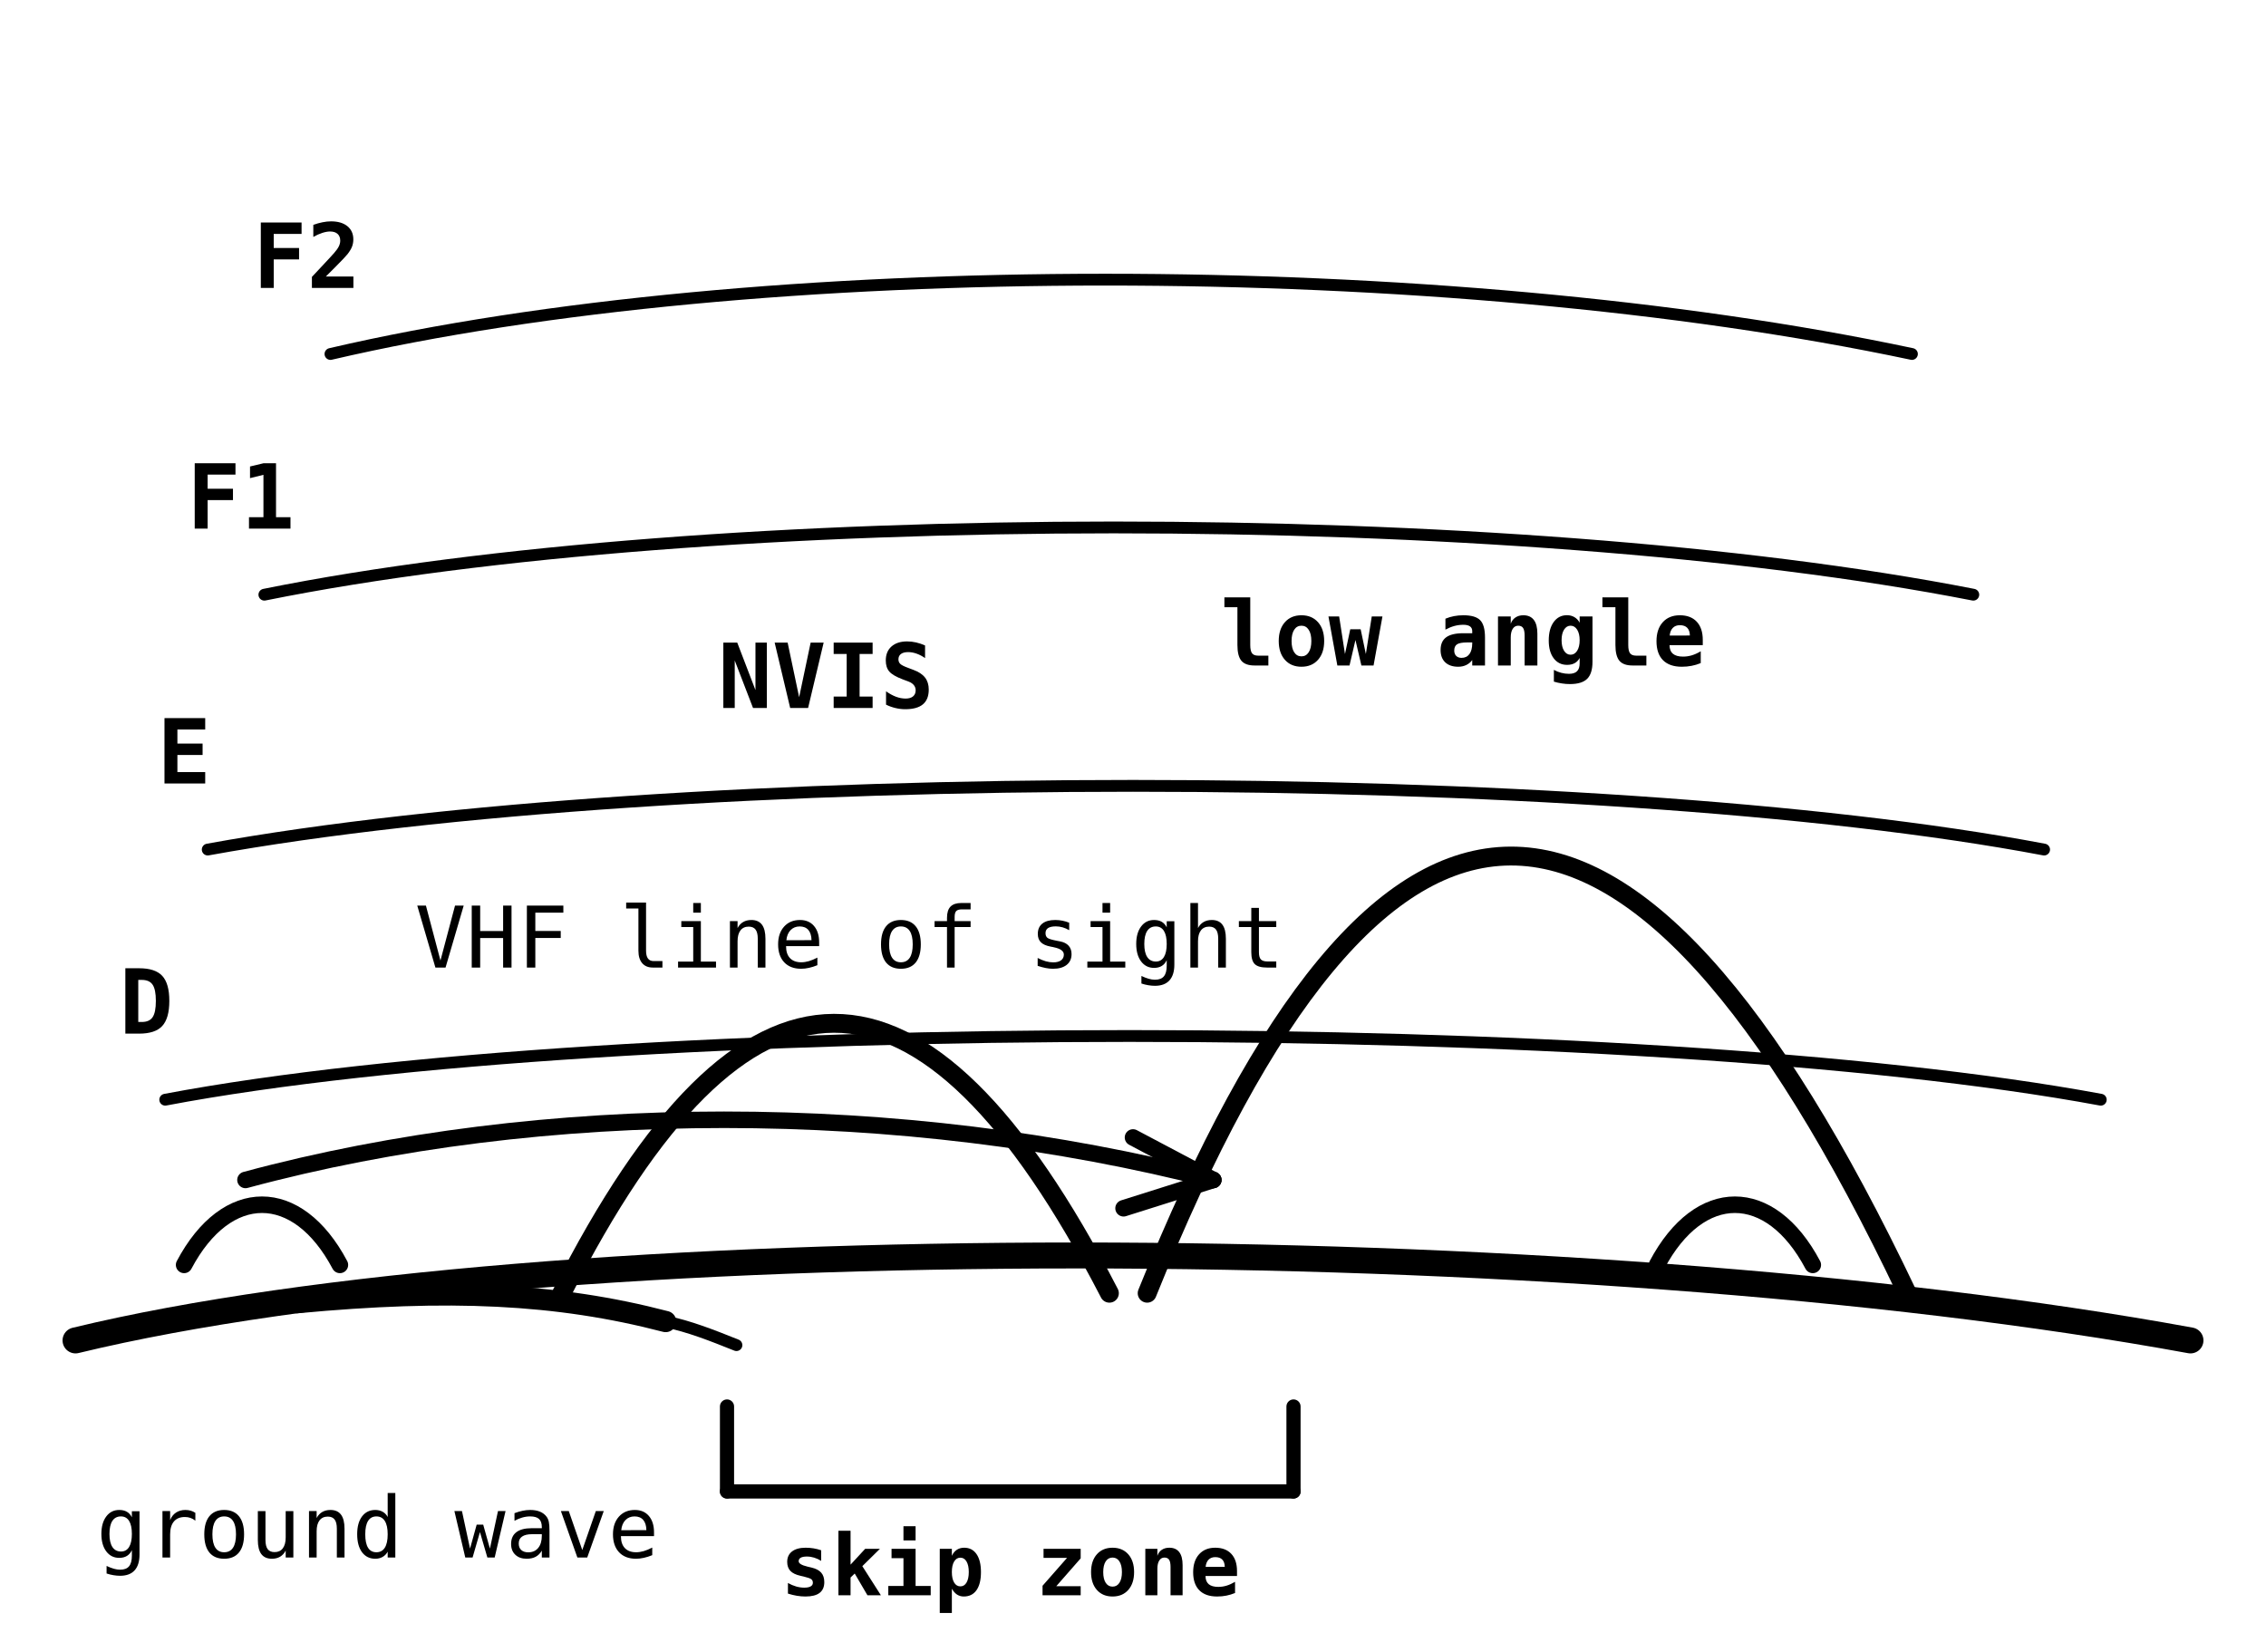
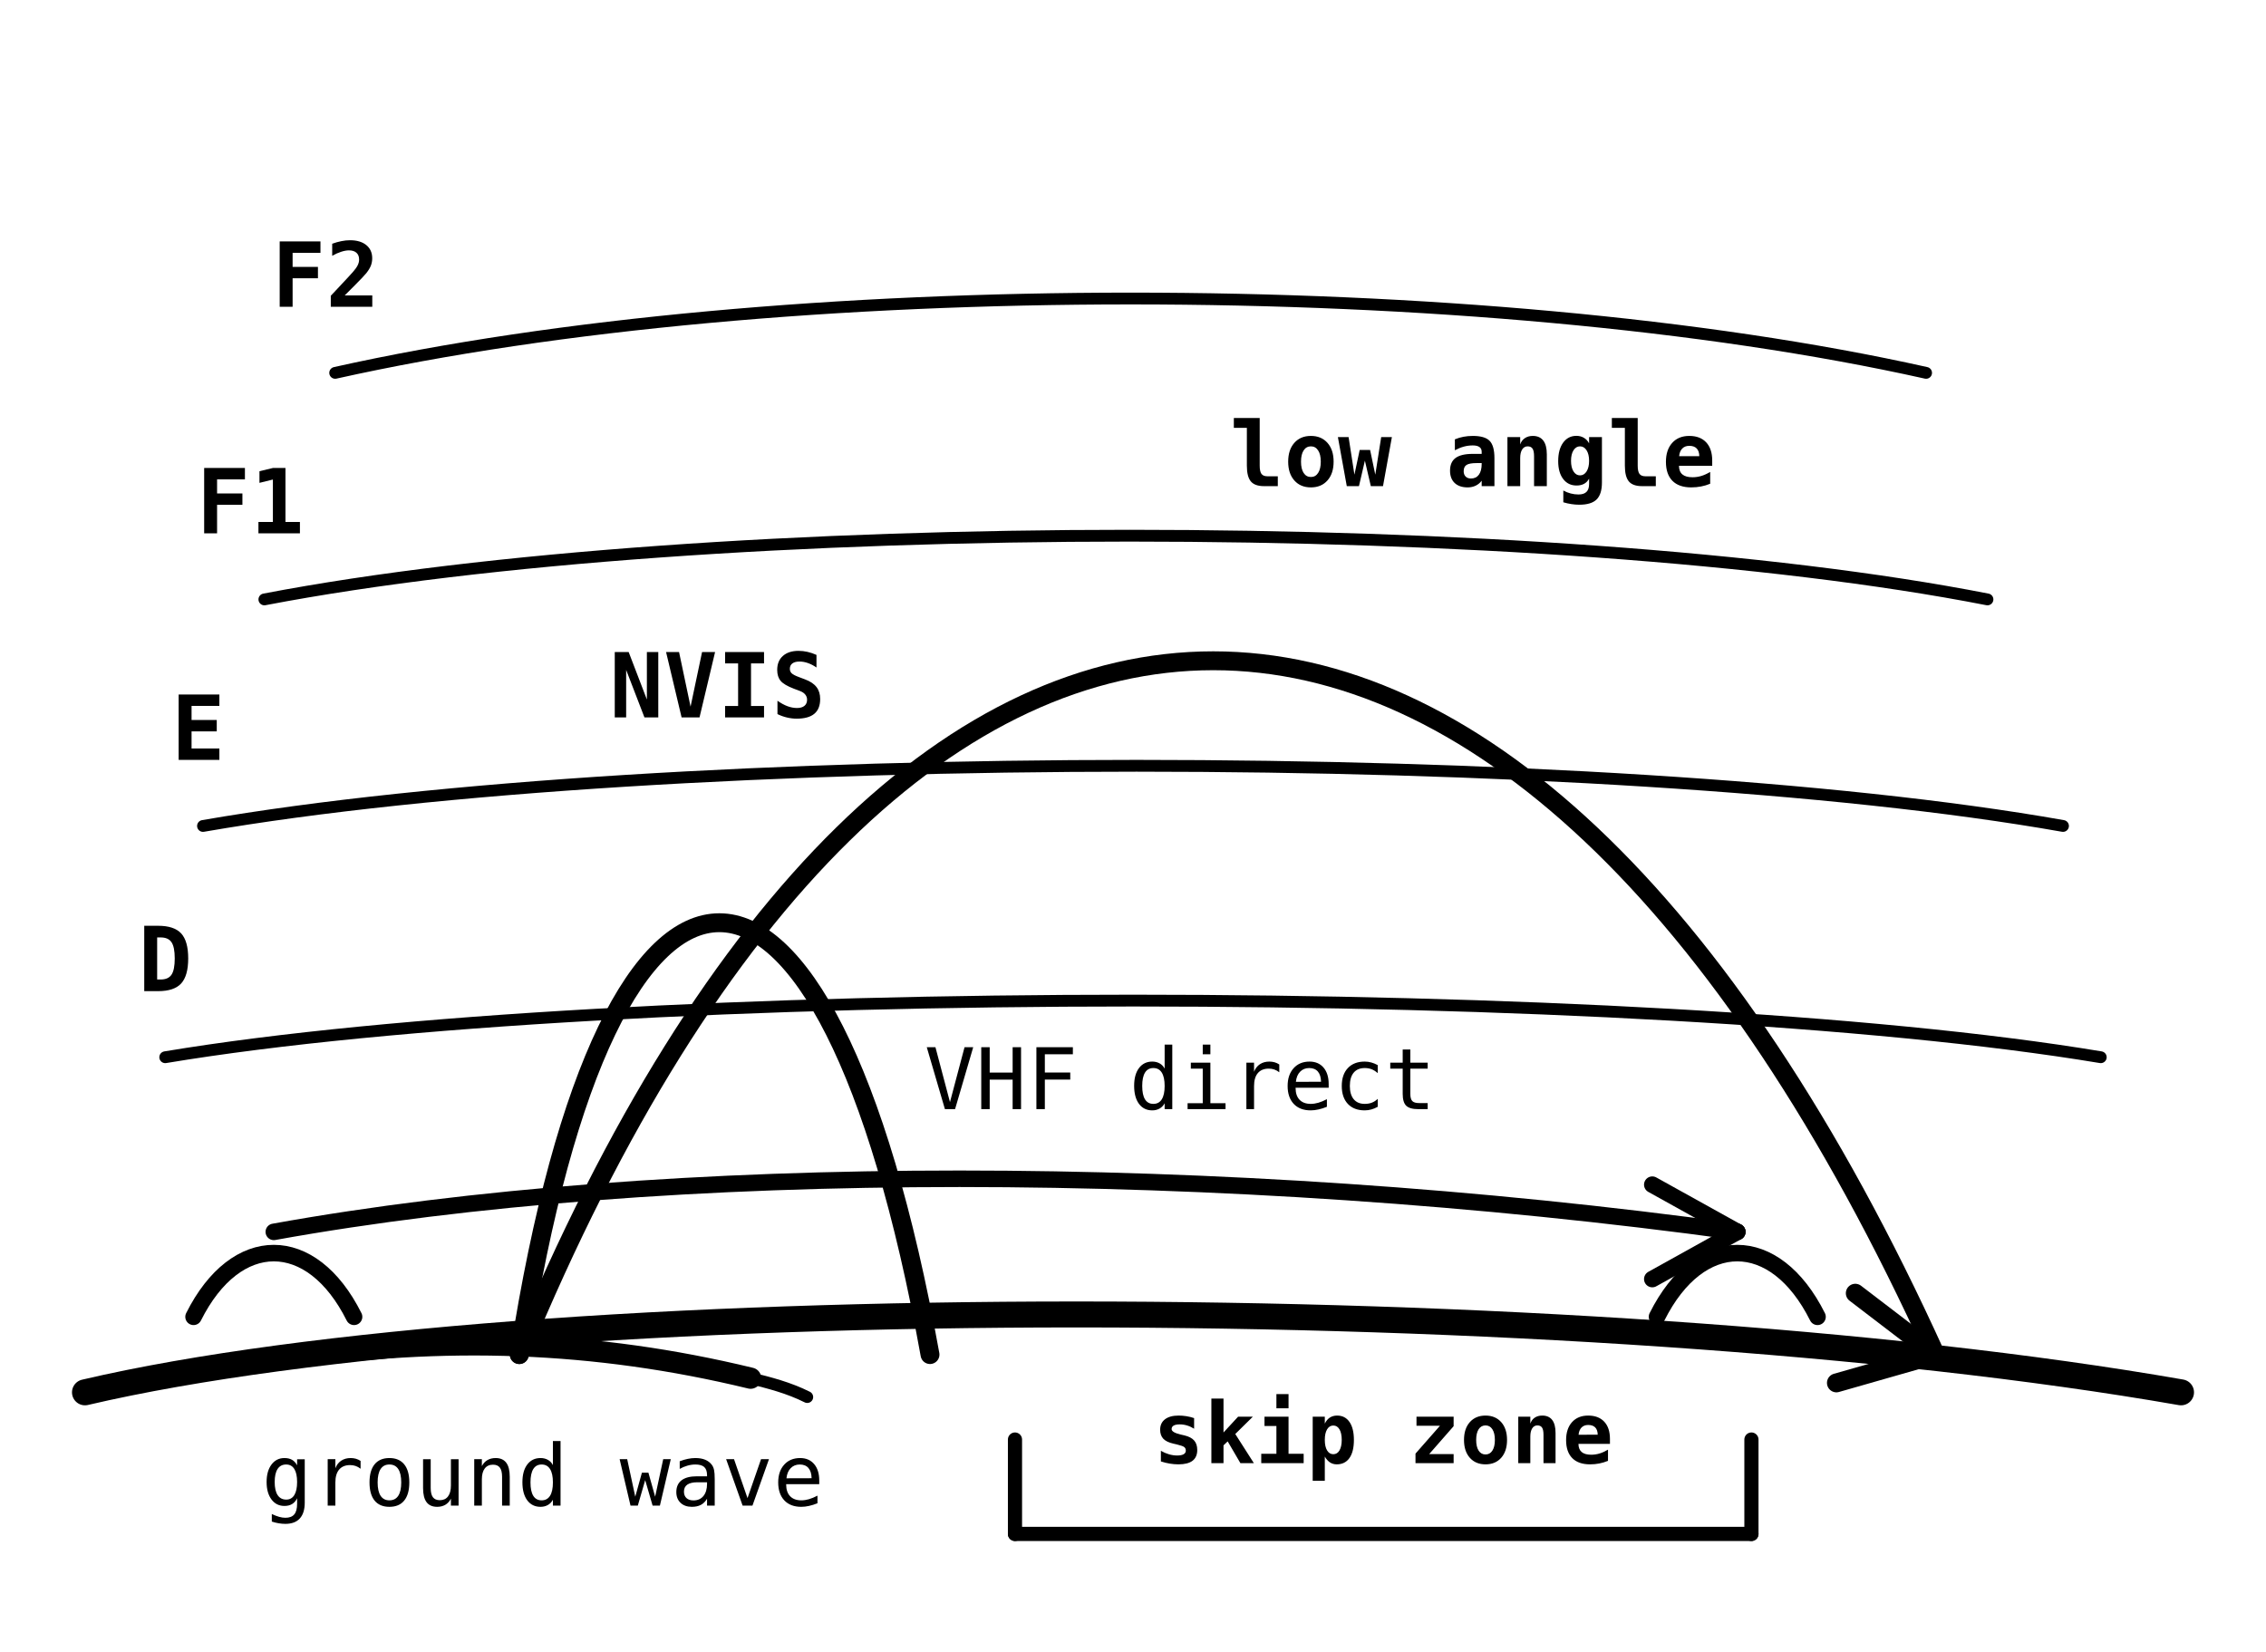
<svg xmlns="http://www.w3.org/2000/svg" id="propagation-paths-skip-zone" viewBox="0 0 960 700" role="img">
  <g fill="none" stroke="currentColor" stroke-linecap="round" stroke-linejoin="round">
-     <path d="M32 568 C230 520 666 520 928 568" stroke-width="11" />
-     <path d="M70 466 C260 430 696 430 890 466" stroke-width="5" />
-     <path d="M88 360 C286 324 676 324 866 360" stroke-width="5" />
-     <path d="M112 252 C300 214 642 214 836 252" stroke-width="5" />
-     <path d="M140 150 C320 108 612 108 810 150" stroke-width="5" />
-     <path d="M78 536 C96 502 126 502 144 536" stroke-width="7" />
-     <path d="M702 536 C720 502 750 502 768 536" stroke-width="7" />
-     <path d="M104 500 C230 466 382 466 514 500" stroke-width="7" />
-     <path d="M514 500 L480 482" stroke-width="7" />
-     <path d="M514 500 L476 512" stroke-width="7" />
-     <path d="M126 552 C190 546 236 548 282 560" stroke-width="9" />
-     <path d="M282 560 C292 562 302 566 312 570" stroke-width="5" />
-     <path d="M238 548 C315 396 391 395 470 548" stroke-width="8" />
-     <path d="M486 548 C585 302 690 300 808 548" stroke-width="8" />
-     <path d="M308 632 C376 632 462 632 548 632" stroke-width="6" />
-     <path d="M308 632 C308 620 308 608 308 596" stroke-width="6" />
-     <path d="M548 632 C548 620 548 608 548 596" stroke-width="6" />
+     <path d="M36 590 C224 546 672 546 924 590" stroke-width="11" />
+     <path d="M70 448 C262 416 698 416 890 448" stroke-width="5" />
+     <path d="M86 350 C282 316 682 316 874 350" stroke-width="5" />
+     <path d="M112 254 C300 218 658 218 842 254" stroke-width="5" />
+     <path d="M142 158 C330 116 628 116 816 158" stroke-width="5" />
+     <path d="M82 558 C100 522 132 522 150 558" stroke-width="7" />
+     <path d="M702 558 C720 522 752 522 770 558" stroke-width="7" />
+     <path d="M116 522 C282 492 518 492 736 522" stroke-width="7" />
+     <path d="M736 522 L700 502" stroke-width="7" />
+     <path d="M736 522 L700 542" stroke-width="7" />
+     <path d="M120 576 C188 566 252 568 318 584" stroke-width="9" />
+     <path d="M318 584 C326 586 334 588 342 592" stroke-width="5" />
+     <path d="M220 574 C258 330 350 330 394 574" stroke-width="8" />
+     <path d="M220 574 C382 182 642 182 820 574" stroke-width="8" />
+     <path d="M820 574 L786 548" stroke-width="8" />
+     <path d="M820 574 L778 586" stroke-width="8" />
+     <path d="M430 650 C518 650 632 650 742 650" stroke-width="6" />
+     <path d="M430 650 C430 634 430 622 430 610" stroke-width="6" />
+     <path d="M742 650 C742 634 742 622 742 610" stroke-width="6" />
  </g>
  <g fill="currentColor" font-family="ui-monospace, SFMono-Regular, Menlo, Consolas, monospace" text-anchor="middle">
-     <text x="62" y="438" font-size="38" font-weight="700">D</text>
-     <text x="78" y="332" font-size="38" font-weight="700">E</text>
-     <text x="102" y="224" font-size="38" font-weight="700">F1</text>
-     <text x="130" y="122" font-size="38" font-weight="700">F2</text>
-     <text x="360" y="410" font-size="36">VHF line of sight</text>
-     <text x="160" y="660" font-size="36">ground wave</text>
-     <text x="350" y="300" font-size="38" font-weight="700">NVIS</text>
-     <text x="620" y="282" font-size="38" font-weight="700">low angle</text>
-     <text x="428" y="676" font-size="36" font-weight="700">skip zone</text>
+     <text x="70" y="420" font-size="38" font-weight="700">D</text>
+     <text x="84" y="322" font-size="38" font-weight="700">E</text>
+     <text x="106" y="226" font-size="38" font-weight="700">F1</text>
+     <text x="138" y="130" font-size="38" font-weight="700">F2</text>
+     <text x="500" y="470" font-size="36">VHF direct</text>
+     <text x="230" y="638" font-size="36">ground wave</text>
+     <text x="304" y="304" font-size="38" font-weight="700">NVIS</text>
+     <text x="624" y="206" font-size="38" font-weight="700">low angle</text>
+     <text x="586" y="620" font-size="36" font-weight="700">skip zone</text>
  </g>
</svg>
